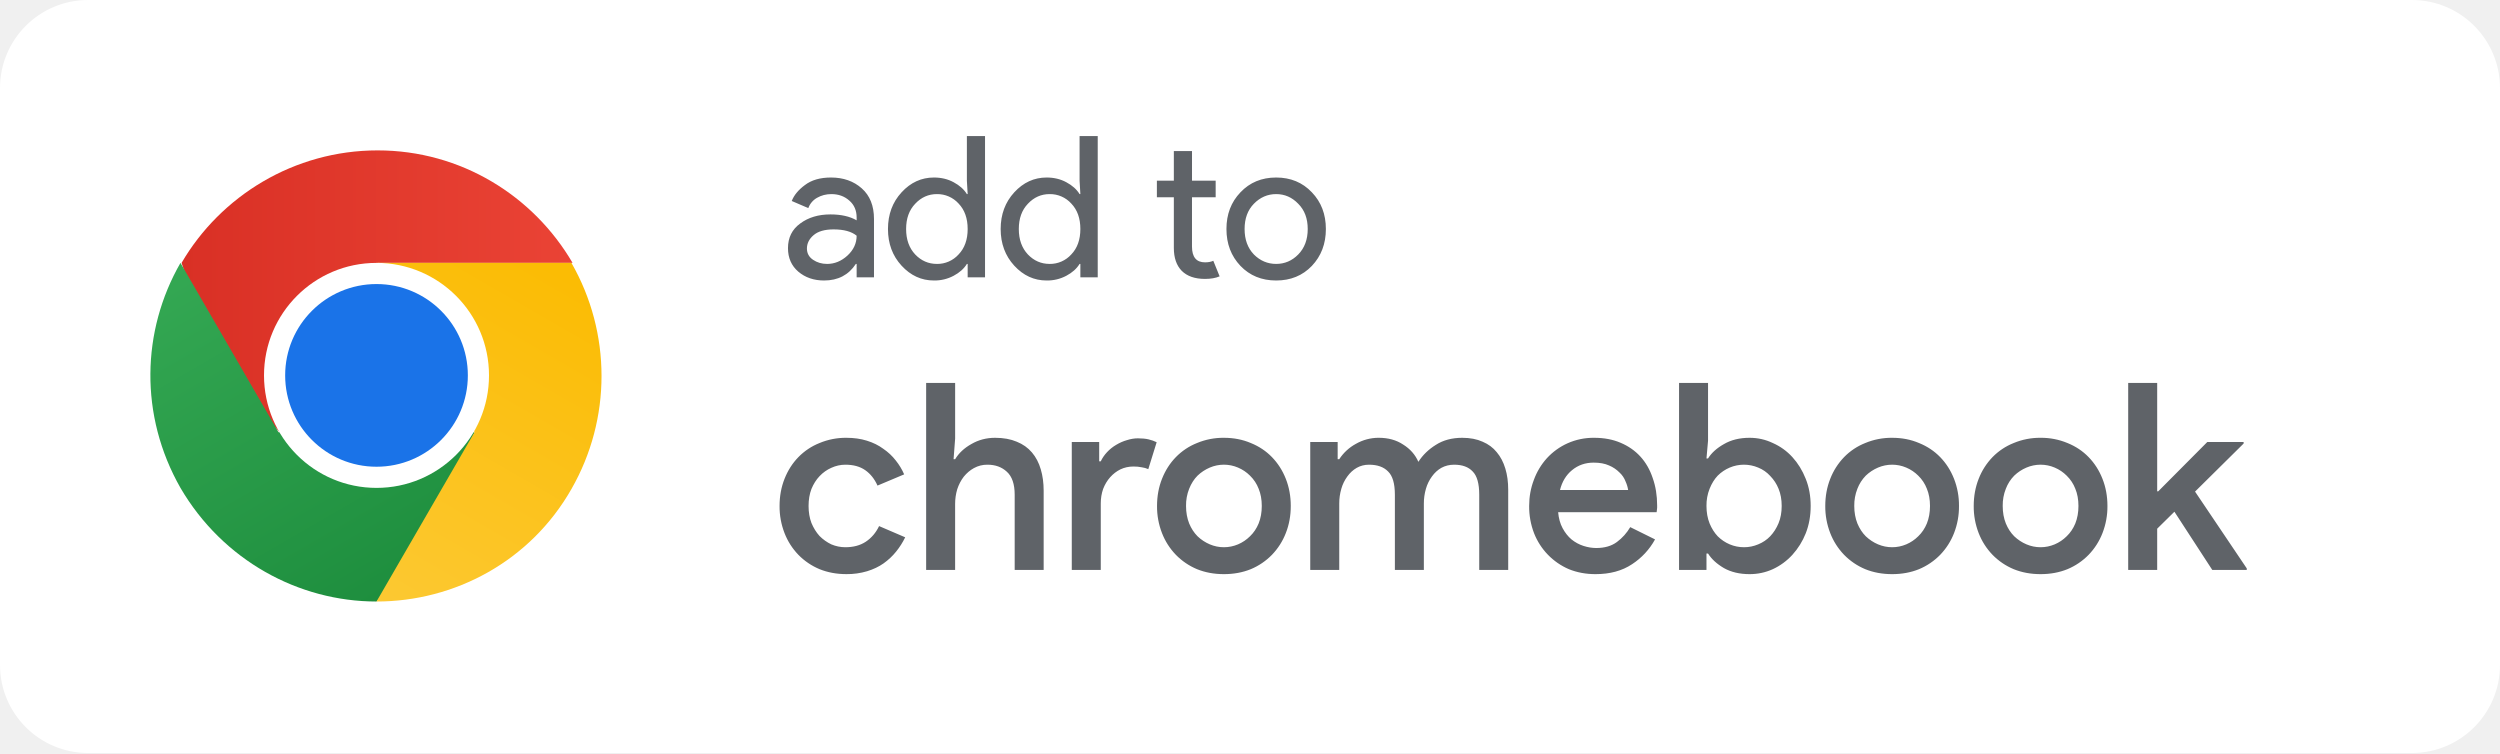
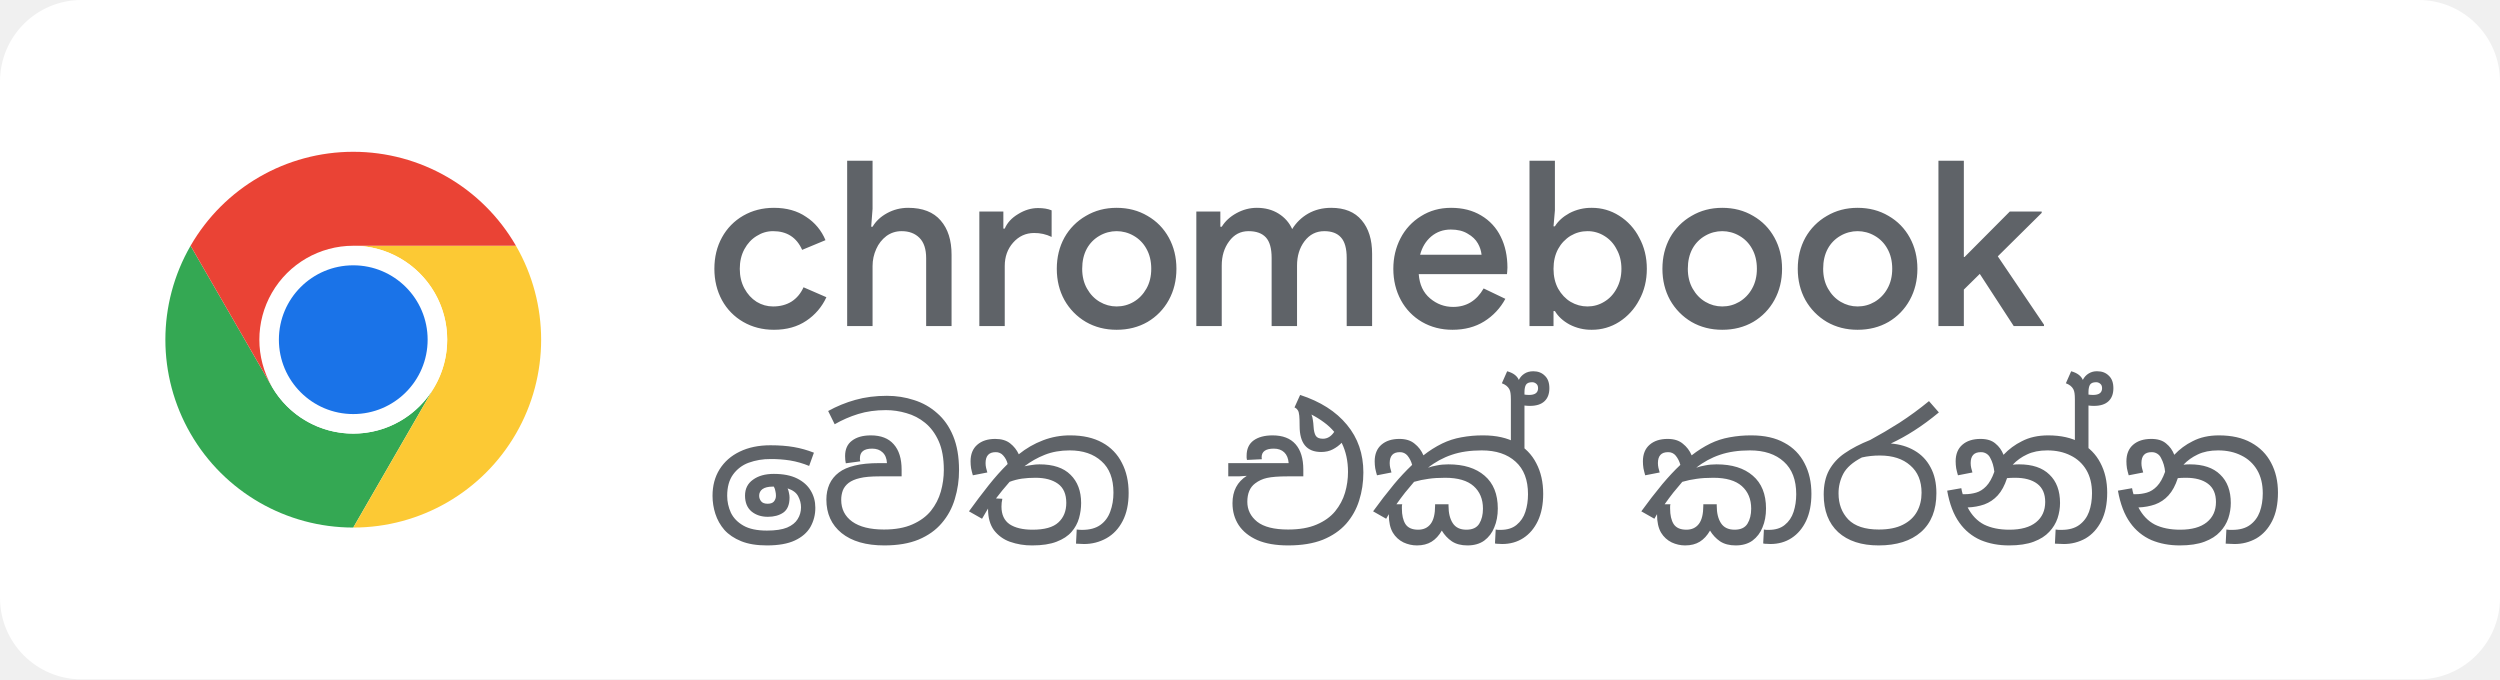
- <svg xmlns="http://www.w3.org/2000/svg" width="166" height="50" fill="none">
-   <g clip-path="url(#a)">
-     <rect width="166" height="50" fill="#fff" rx="5.85" />
-     <path fill="#5F6368" d="M82.366 12.77c.62-.655 1.41-.983 2.37-.983.961 0 1.752.328 2.372.983.62.646.93 1.458.93 2.436s-.31 1.795-.93 2.45c-.62.646-1.41.969-2.371.969-.96 0-1.751-.323-2.371-.97-.62-.654-.93-1.47-.93-2.449 0-.978.31-1.79.93-2.436Zm.89 4.126c.42.419.913.628 1.48.628.568 0 1.057-.209 1.468-.628.419-.428.629-.991.629-1.69 0-.698-.21-1.257-.63-1.676-.41-.428-.899-.642-1.466-.642-.568 0-1.061.214-1.48.642-.41.419-.616.978-.616 1.676 0 .699.205 1.262.616 1.69ZM80.013 18.52c-.672 0-1.188-.179-1.546-.537-.349-.358-.524-.864-.524-1.52v-3.366h-1.126v-1.1h1.126v-1.965h1.206v1.965h1.571v1.1h-1.572v3.275c0 .698.289 1.048.865 1.048.218 0 .402-.035.55-.105l.42 1.035c-.263.113-.586.17-.97.17ZM69.496 18.625c-.83 0-1.545-.328-2.148-.983-.602-.654-.904-1.467-.904-2.436 0-.97.302-1.781.904-2.436.603-.655 1.319-.983 2.148-.983.49 0 .926.105 1.31.315.393.21.686.471.878.786h.052l-.052-.891v-2.96h1.205v9.378h-1.153v-.89h-.052c-.192.314-.485.576-.878.785a2.69 2.69 0 0 1-1.31.315Zm.197-1.1a1.9 1.9 0 0 0 1.44-.63c.402-.418.603-.982.603-1.689 0-.707-.2-1.27-.602-1.69a1.9 1.9 0 0 0-1.441-.628c-.56 0-1.04.214-1.441.642-.402.419-.603.978-.603 1.676 0 .699.201 1.262.603 1.69.402.419.882.628 1.44.628ZM62.013 18.625c-.83 0-1.545-.328-2.148-.983-.603-.654-.904-1.467-.904-2.436 0-.97.301-1.781.904-2.436.602-.655 1.319-.983 2.148-.983.49 0 .926.105 1.31.315.393.21.685.471.878.786h.052l-.052-.891v-2.96h1.205v9.378h-1.153v-.89h-.052c-.192.314-.485.576-.878.785a2.69 2.69 0 0 1-1.31.315Zm.197-1.1a1.9 1.9 0 0 0 1.44-.63c.402-.418.603-.982.603-1.689 0-.707-.2-1.27-.602-1.69a1.9 1.9 0 0 0-1.441-.628c-.56 0-1.04.214-1.441.642-.402.419-.603.978-.603 1.676 0 .699.201 1.262.603 1.69.401.419.882.628 1.44.628ZM54.72 18.625c-.682 0-1.254-.197-1.716-.59-.455-.393-.682-.912-.682-1.558 0-.699.271-1.245.813-1.638.54-.401 1.209-.602 2.004-.602.707 0 1.288.13 1.742.393v-.184c0-.471-.162-.847-.485-1.126-.323-.288-.72-.432-1.192-.432-.35 0-.668.083-.956.248a1.29 1.29 0 0 0-.576.682l-1.1-.472c.148-.384.44-.738.877-1.06.437-.333 1.013-.499 1.729-.499.82 0 1.502.24 2.043.72.542.481.812 1.158.812 2.031v3.877h-1.152v-.89h-.053c-.48.733-1.183 1.1-2.109 1.1Zm.196-1.1c.498 0 .947-.184 1.349-.55.41-.376.616-.817.616-1.324-.34-.279-.852-.419-1.533-.419-.585 0-1.026.127-1.323.38-.297.253-.445.55-.445.89 0 .315.135.564.406.748.27.183.58.274.93.274ZM141.312 25.428h1.925v7.197h.069l3.26-3.278h2.411v.104l-3.226 3.191 3.434 5.099v.104h-2.289l-2.515-3.867-1.144 1.127v2.74h-1.925V25.428ZM135.494 29.07a4.51 4.51 0 0 1 1.786.347c.544.22 1.012.531 1.405.936s.7.884.919 1.44c.22.554.33 1.156.33 1.803a4.85 4.85 0 0 1-.33 1.804 4.314 4.314 0 0 1-.919 1.439 4.252 4.252 0 0 1-1.405.954c-.543.22-1.138.33-1.786.33-.647 0-1.243-.11-1.786-.33a4.262 4.262 0 0 1-1.405-.954 4.33 4.33 0 0 1-.919-1.44 4.87 4.87 0 0 1-.329-1.803c0-.647.11-1.249.329-1.803a4.33 4.33 0 0 1 .919-1.44 4.052 4.052 0 0 1 1.405-.936 4.513 4.513 0 0 1 1.786-.347Zm0 7.266c.324 0 .636-.064.937-.19.3-.128.566-.307.797-.538.243-.232.434-.515.573-.85.138-.347.208-.734.208-1.162 0-.428-.07-.81-.208-1.144a2.418 2.418 0 0 0-.573-.868 2.492 2.492 0 0 0-.797-.537 2.383 2.383 0 0 0-1.873 0 2.686 2.686 0 0 0-.815.537 2.52 2.52 0 0 0-.555.868 2.966 2.966 0 0 0-.208 1.144c0 .428.069.815.208 1.162.138.335.323.618.555.85.242.23.514.41.815.537.3.127.612.191.936.191ZM125.638 29.07c.647 0 1.243.115 1.786.347.543.22 1.012.531 1.405.936s.699.884.919 1.44a4.85 4.85 0 0 1 .329 1.803 4.85 4.85 0 0 1-.329 1.804 4.33 4.33 0 0 1-.919 1.439 4.262 4.262 0 0 1-1.405.954c-.543.22-1.139.33-1.786.33-.648 0-1.243-.11-1.786-.33a4.252 4.252 0 0 1-1.405-.954 4.33 4.33 0 0 1-.919-1.44 4.85 4.85 0 0 1-.33-1.803c0-.647.11-1.249.33-1.803a4.33 4.33 0 0 1 .919-1.44 4.042 4.042 0 0 1 1.405-.936 4.51 4.51 0 0 1 1.786-.347Zm0 7.266c.324 0 .636-.064.936-.19.301-.128.567-.307.798-.538.243-.232.434-.515.572-.85.139-.347.208-.734.208-1.162 0-.428-.069-.81-.208-1.144a2.403 2.403 0 0 0-.572-.868 2.485 2.485 0 0 0-.798-.537 2.383 2.383 0 0 0-1.873 0 2.71 2.71 0 0 0-.815.537 2.55 2.55 0 0 0-.555.868 2.985 2.985 0 0 0-.208 1.144c0 .428.07.815.208 1.162.139.335.324.618.555.85.243.23.515.41.815.537.301.127.613.191.937.191ZM111.489 25.428h1.925v3.833l-.104 1.179h.104c.231-.37.584-.688 1.058-.954.474-.277 1.04-.416 1.699-.416.544 0 1.058.115 1.544.347.497.22.93.531 1.3.936s.665.884.885 1.44c.219.543.329 1.144.329 1.803s-.11 1.266-.329 1.82a4.696 4.696 0 0 1-.885 1.423 4.07 4.07 0 0 1-1.3.954c-.486.22-1 .33-1.544.33-.659 0-1.225-.134-1.699-.4-.474-.277-.827-.6-1.058-.97h-.104v1.092h-1.821V25.428Zm4.318 10.908c.324 0 .636-.064.936-.19.313-.128.578-.307.798-.538.231-.243.416-.532.555-.867.139-.336.208-.717.208-1.145 0-.428-.069-.81-.208-1.144a2.587 2.587 0 0 0-.555-.85 2.155 2.155 0 0 0-.798-.555 2.426 2.426 0 0 0-1.89 0c-.3.127-.566.306-.798.537-.219.232-.398.52-.537.868a2.966 2.966 0 0 0-.208 1.144c0 .428.069.815.208 1.162.139.335.318.618.537.85.232.23.498.41.798.537.301.127.619.191.954.191ZM109.895 35.816a4.61 4.61 0 0 1-1.526 1.647c-.659.44-1.468.66-2.428.66-.636 0-1.225-.11-1.769-.33a4.312 4.312 0 0 1-2.306-2.376 4.898 4.898 0 0 1-.33-1.821c0-.613.105-1.19.313-1.734a4.39 4.39 0 0 1 .867-1.44 4.197 4.197 0 0 1 1.37-.988 4.209 4.209 0 0 1 1.769-.364c.659 0 1.242.11 1.751.33.52.219.96.525 1.318.918.358.393.63.867.815 1.422.197.555.295 1.162.295 1.821v.156a.768.768 0 0 0-.017.157.55.55 0 0 0-.018.138h-6.538c.035.405.133.758.295 1.058.162.3.359.55.59.746.243.196.509.34.798.433.289.093.572.139.849.139.555 0 1.012-.133 1.37-.399a3.29 3.29 0 0 0 .885-.988l1.647.815Zm-1.786-3.278a2.129 2.129 0 0 0-.173-.572 1.528 1.528 0 0 0-.399-.59 2.096 2.096 0 0 0-.694-.468c-.277-.127-.618-.19-1.023-.19-.555 0-1.035.167-1.439.502-.394.324-.659.763-.798 1.318h4.526ZM87 29.347h1.821v1.145h.104a3.064 3.064 0 0 1 1.11-1.023 3.037 3.037 0 0 1 1.509-.4c.636 0 1.18.151 1.63.452.462.289.798.67 1.006 1.144.289-.45.676-.826 1.162-1.127.485-.312 1.07-.468 1.751-.468.52 0 .971.087 1.353.26.382.162.694.393.936.694.255.3.445.664.573 1.092.127.416.19.885.19 1.405v5.324h-1.924V32.85c0-.74-.145-1.254-.434-1.543-.278-.3-.688-.451-1.231-.451-.312 0-.596.07-.85.208-.243.139-.45.33-.624.572a2.553 2.553 0 0 0-.4.816 3.46 3.46 0 0 0-.138.988v4.405H92.62V32.85c0-.74-.15-1.254-.45-1.543-.29-.3-.712-.451-1.267-.451-.3 0-.572.07-.815.208-.243.139-.45.33-.624.572a2.551 2.551 0 0 0-.399.816 3.46 3.46 0 0 0-.139.988v4.405H87v-8.498ZM81.267 29.07c.648 0 1.243.115 1.787.347.543.22 1.011.531 1.404.936s.7.884.92 1.44c.219.554.329 1.156.329 1.803s-.11 1.249-.33 1.804a4.324 4.324 0 0 1-.919 1.439 4.257 4.257 0 0 1-1.404.954c-.544.22-1.14.33-1.787.33s-1.242-.11-1.786-.33a4.258 4.258 0 0 1-1.404-.954 4.322 4.322 0 0 1-.92-1.44 4.856 4.856 0 0 1-.33-1.803c0-.647.11-1.249.33-1.803.22-.555.526-1.035.92-1.44a4.048 4.048 0 0 1 1.404-.936 4.513 4.513 0 0 1 1.786-.347Zm0 7.266c.324 0 .636-.064.937-.19.3-.128.566-.307.797-.538.243-.232.434-.515.573-.85.139-.347.208-.734.208-1.162 0-.428-.07-.81-.208-1.144a2.415 2.415 0 0 0-.573-.868 2.49 2.49 0 0 0-.797-.537 2.38 2.38 0 0 0-1.873 0 2.7 2.7 0 0 0-.815.537c-.231.232-.416.52-.555.868a2.971 2.971 0 0 0-.208 1.144c0 .428.07.815.208 1.162.139.335.324.618.555.85a2.7 2.7 0 0 0 .815.537c.3.127.613.191.936.191ZM71.166 29.347h1.82v1.284h.105c.104-.22.243-.422.416-.607a2.67 2.67 0 0 1 .607-.486c.231-.139.468-.243.711-.312.254-.081.497-.121.728-.121.278 0 .515.023.711.069.197.046.376.11.538.19l-.555 1.787a1.586 1.586 0 0 0-.433-.122 2.511 2.511 0 0 0-.555-.052c-.313 0-.602.064-.868.191-.254.127-.48.3-.676.52-.196.22-.352.48-.468.78-.104.301-.156.62-.156.955v4.422h-1.925v-8.498ZM61.496 25.428h1.925v3.694l-.104 1.37h.104c.243-.405.601-.74 1.075-1.006.474-.277 1-.416 1.578-.416.555 0 1.035.087 1.44.26.404.162.74.399 1.005.711.266.312.463.688.59 1.127.127.428.19.902.19 1.422v5.255h-1.924V32.85c0-.705-.174-1.214-.52-1.526-.336-.312-.764-.468-1.284-.468a1.8 1.8 0 0 0-.902.225c-.254.14-.48.33-.676.573-.185.242-.33.52-.433.832a3.4 3.4 0 0 0-.14.971v4.388h-1.924V25.428ZM60.105 35.677a4.915 4.915 0 0 1-.607.954c-.231.289-.509.549-.832.78-.313.22-.677.393-1.093.52a4.67 4.67 0 0 1-1.37.191c-.647 0-1.243-.11-1.786-.33a4.258 4.258 0 0 1-1.405-.953 4.322 4.322 0 0 1-.919-1.44 4.856 4.856 0 0 1-.33-1.803c0-.647.11-1.249.33-1.803.22-.555.526-1.035.92-1.44a4.048 4.048 0 0 1 1.404-.936 4.513 4.513 0 0 1 1.786-.347c.497 0 .948.063 1.353.19.416.128.78.307 1.092.538.324.22.601.48.833.78.231.29.416.596.555.92l-1.77.745c-.196-.439-.467-.78-.814-1.023-.347-.243-.786-.364-1.318-.364-.324 0-.636.07-.937.208-.289.127-.549.312-.78.555-.22.231-.399.514-.538.85-.127.335-.19.71-.19 1.127 0 .416.063.792.19 1.127.14.336.318.624.538.867.231.231.491.416.78.555.3.127.613.191.937.191.532 0 .983-.121 1.352-.364.382-.255.677-.601.885-1.04l1.734.745Z" />
-     <path fill="url(#b)" d="m12.056 17.456 2.071 6.287 4.438 4.955 6.509-11.242h12.944c-2.589-4.438-7.397-7.47-12.944-7.47-5.547 0-10.429 3.032-13.018 7.47Z" />
-     <path fill="url(#c)" d="m25 39.94 4.438-4.955 2.07-6.287H18.492l-6.509-11.242c-2.589 4.511-2.736 10.133 0 14.94 2.81 4.808 7.84 7.545 13.018 7.545Z" />
-     <path fill="url(#d)" d="M37.944 17.456H25l6.509 11.242L25 39.941c5.177 0 10.207-2.663 12.944-7.47a15.107 15.107 0 0 0 0-15.015Z" />
-     <path fill="#fff" d="M25 32.396a7.47 7.47 0 1 0 0-14.94 7.47 7.47 0 0 0 0 14.94Z" />
-     <path fill="#1A73E8" d="M25 30.991a6.065 6.065 0 1 0 0-12.13 6.065 6.065 0 0 0 0 12.13Z" />
-   </g>
-   <defs>
-     <linearGradient id="b" x1="12.028" x2="37.942" y1="19.346" y2="19.346" gradientUnits="userSpaceOnUse">
-       <stop stop-color="#D93025" />
-       <stop offset="1" stop-color="#EA4335" />
-     </linearGradient>
-     <linearGradient id="c" x1="26.604" x2="13.646" y1="38.982" y2="16.539" gradientUnits="userSpaceOnUse">
-       <stop stop-color="#1E8E3E" />
-       <stop offset="1" stop-color="#34A853" />
-     </linearGradient>
-     <linearGradient id="d" x1="35.798" x2="22.841" y1="17.446" y2="39.888" gradientUnits="userSpaceOnUse">
-       <stop stop-color="#FBBC04" />
-       <stop offset="1" stop-color="#FCC934" />
-     </linearGradient>
-     <clipPath id="a">
-       <path fill="#fff" d="M0 0h166v50H0z" />
-     </clipPath>
-   </defs>
+ <svg xmlns="http://www.w3.org/2000/svg" width="184" height="50" fill="none">
+   <rect width="184" height="50" fill="#fff" rx="6" />
+   <path fill="#34A853" d="m20.013 28.458-5.987-10.37a13.82 13.82 0 0 0-.001 13.827A13.82 13.82 0 0 0 26 38.828l5.987-10.37v-.002a6.914 6.914 0 0 1-11.975.002" />
+   <path fill="#FCC934" d="m31.987 28.458-5.986 10.37a13.82 13.82 0 0 0 11.974-6.913 13.82 13.82 0 0 0-.002-13.829H26l-.002.001a6.915 6.915 0 0 1 5.99 10.37" />
+   <path fill="#fff" d="M26 31.914a6.914 6.914 0 1 0 0-13.828 6.914 6.914 0 0 0 0 13.828" />
+   <path fill="#1A73E8" d="M26 30.475a5.474 5.474 0 1 0 0-10.948 5.474 5.474 0 0 0 0 10.948" />
+   <path fill="#EA4335" d="M26 18.086h11.973A13.82 13.82 0 0 0 26 11.172a13.82 13.82 0 0 0-11.974 6.916l5.986 10.37h.002A6.915 6.915 0 0 1 26 18.087" />
+   <path fill="#5F6368" d="M56.964 24.272q-1.258 0-2.261-.578a4.1 4.1 0 0 1-1.564-1.598q-.561-1.037-.561-2.312 0-1.292.561-2.312a4.1 4.1 0 0 1 1.564-1.598q1.003-.578 2.261-.578 1.395 0 2.363.663a3.7 3.7 0 0 1 1.428 1.717l-1.717.714q-.612-1.377-2.142-1.377-.645 0-1.207.357-.56.34-.901.969-.34.63-.34 1.445t.34 1.445.901.986q.56.34 1.207.34.782 0 1.36-.357.578-.374.884-1.054l1.683.731a4.14 4.14 0 0 1-1.479 1.734q-.985.663-2.38.663m5.387-12.444h1.87v3.536l-.102 1.326h.102q.357-.612 1.07-1.003.715-.39 1.548-.391 1.597 0 2.397.935.799.917.799 2.516V24h-1.87v-4.998q0-1.003-.493-1.496t-1.31-.493q-.627 0-1.121.357a2.4 2.4 0 0 0-.748.952 3 3 0 0 0-.272 1.258V24h-1.87zm9.728 3.74h1.768v1.258h.102q.273-.646.986-1.071.714-.442 1.462-.442.612 0 1.003.17v1.955a2.85 2.85 0 0 0-1.292-.289q-.917 0-1.547.714-.612.697-.612 1.717V24h-1.87zm10.103 8.704q-1.257 0-2.26-.578a4.3 4.3 0 0 1-1.582-1.615q-.56-1.02-.56-2.295t.56-2.295a4.2 4.2 0 0 1 1.581-1.598q1.003-.595 2.261-.595 1.275 0 2.278.595 1.003.578 1.564 1.598t.561 2.295-.56 2.295a4.2 4.2 0 0 1-1.565 1.615q-1.002.578-2.278.578m0-1.717q.68 0 1.258-.34t.935-.969.357-1.462q0-.85-.357-1.479a2.44 2.44 0 0 0-.935-.952 2.5 2.5 0 0 0-2.516 0 2.44 2.44 0 0 0-.935.952q-.34.63-.34 1.479 0 .833.357 1.462.357.63.935.969.579.34 1.241.34m5.868-6.987h1.768v1.122h.102q.374-.612 1.088-1.003t1.496-.391q.918 0 1.598.425t1.003 1.139a3.3 3.3 0 0 1 1.173-1.139q.748-.425 1.7-.425 1.479 0 2.244.918.765.9.765 2.465V24h-1.87v-5.015q0-1.054-.425-1.513-.408-.459-1.224-.459-.9 0-1.462.748-.544.73-.544 1.785V24h-1.87v-5.015q0-1.054-.425-1.513-.424-.459-1.275-.459-.884 0-1.428.748-.544.73-.544 1.785V24h-1.87zm18.851 8.704q-1.242 0-2.244-.578a4.1 4.1 0 0 1-1.547-1.598q-.561-1.037-.561-2.312 0-1.224.527-2.244a4.1 4.1 0 0 1 1.513-1.632q.969-.612 2.21-.612 1.274 0 2.21.561a3.64 3.64 0 0 1 1.445 1.564q.492.986.493 2.278 0 .153-.017.306a3 3 0 0 0-.017.17h-6.494q.084 1.156.833 1.785.747.63 1.7.629 1.461 0 2.244-1.36l1.598.765a4.4 4.4 0 0 1-1.564 1.666q-.987.612-2.329.612m2.142-5.525a2.1 2.1 0 0 0-.272-.833q-.238-.425-.748-.714-.494-.306-1.241-.306-.834 0-1.445.51-.596.51-.816 1.343zm8.118 5.525a3.44 3.44 0 0 1-1.649-.391q-.714-.391-1.071-.986h-.102V24h-1.768V11.828h1.87v3.655l-.102 1.173h.102q.357-.578 1.071-.969a3.44 3.44 0 0 1 1.649-.391q1.088 0 2.006.578a4.1 4.1 0 0 1 1.479 1.615q.561 1.02.561 2.295t-.561 2.295a4.24 4.24 0 0 1-1.479 1.615 3.7 3.7 0 0 1-2.006.578m-.323-1.717q.663 0 1.224-.34.578-.34.918-.969.357-.646.357-1.462t-.357-1.445a2.4 2.4 0 0 0-.918-.986 2.3 2.3 0 0 0-1.224-.34q-.663 0-1.241.34a2.6 2.6 0 0 0-.918.969q-.34.63-.34 1.462 0 .833.34 1.462.357.63.918.969.578.34 1.241.34m9.919 1.717q-1.257 0-2.261-.578a4.34 4.34 0 0 1-1.581-1.615q-.561-1.02-.561-2.295t.561-2.295a4.2 4.2 0 0 1 1.581-1.598q1.004-.595 2.261-.595 1.276 0 2.278.595 1.003.578 1.564 1.598t.561 2.295-.561 2.295a4.2 4.2 0 0 1-1.564 1.615q-1.002.578-2.278.578m0-1.717q.68 0 1.258-.34a2.56 2.56 0 0 0 .935-.969q.357-.63.357-1.462 0-.85-.357-1.479a2.43 2.43 0 0 0-.935-.952 2.5 2.5 0 0 0-2.516 0 2.44 2.44 0 0 0-.935.952q-.34.63-.34 1.479 0 .833.357 1.462.357.63.935.969.579.34 1.241.34m9.961 1.717q-1.257 0-2.261-.578a4.34 4.34 0 0 1-1.581-1.615q-.561-1.02-.561-2.295t.561-2.295a4.2 4.2 0 0 1 1.581-1.598q1.004-.595 2.261-.595 1.276 0 2.278.595 1.003.578 1.564 1.598t.561 2.295-.561 2.295a4.2 4.2 0 0 1-1.564 1.615q-1.002.578-2.278.578m0-1.717q.68 0 1.258-.34a2.56 2.56 0 0 0 .935-.969q.357-.63.357-1.462 0-.85-.357-1.479a2.43 2.43 0 0 0-.935-.952 2.5 2.5 0 0 0-2.516 0 2.44 2.44 0 0 0-.935.952q-.34.63-.34 1.479 0 .833.357 1.462.357.63.935.969.578.34 1.241.34m5.951-10.727h1.87v7.089h.051l3.332-3.349h2.346v.102l-3.23 3.196 3.4 5.032V24h-2.227l-2.499-3.842-1.173 1.156V24h-1.87zM56.446 40.143q-1.131 0-1.898-.312t-1.235-.832a3.4 3.4 0 0 1-.663-1.183 4.3 4.3 0 0 1-.208-1.326q0-1.117.52-1.95.533-.845 1.482-1.3.962-.468 2.262-.468.962 0 1.716.13.755.13 1.482.416l-.351.975a6.4 6.4 0 0 0-1.404-.403 9 9 0 0 0-1.443-.104 4.6 4.6 0 0 0-1.612.273 2.45 2.45 0 0 0-1.144.871q-.429.598-.429 1.56 0 .65.273 1.248.285.585.923.949.637.364 1.729.364.936 0 1.482-.221.546-.234.78-.624.247-.39.247-.871 0-.416-.208-.806-.195-.39-.78-.585.078.17.104.351.039.17.039.325 0 .78-.455 1.105-.455.312-1.144.312-.715 0-1.196-.39-.48-.404-.481-1.17 0-.755.585-1.17.585-.429 1.534-.429 1.04 0 1.716.338.675.337 1.001.897.338.56.338 1.248a2.83 2.83 0 0 1-.364 1.43q-.364.624-1.144.988t-2.054.364m-.572-3.653q0 .221.143.403t.481.182q.312 0 .455-.156a.65.65 0 0 0 .156-.455q0-.143-.039-.312a.9.9 0 0 0-.117-.338h-.065q-.507 0-.767.182a.58.58 0 0 0-.247.494m9.211 3.653q-2.015 0-3.146-.91-1.118-.91-1.118-2.47 0-.61.221-1.118.234-.52.702-.871.442-.337 1.157-.507.715-.182 1.833-.182h.546q-.026-.52-.325-.793-.285-.273-.767-.273-.897 0-.897.702v.117q.014.053.026.117l-1.066.143a5 5 0 0 0-.039-.247 3 3 0 0 1-.013-.286q0-.755.507-1.131.507-.39 1.391-.39 1.105 0 1.677.65.585.65.585 1.872v.494h-1.612q-.961 0-1.469.13-.506.117-.819.351-.3.234-.429.559a2 2 0 0 0-.117.689q0 1.014.806 1.599.819.585 2.34.585 1.248 0 2.093-.377.858-.377 1.365-1.001.506-.637.728-1.417.22-.78.221-1.586 0-1.275-.377-2.119t-1-1.352a3.75 3.75 0 0 0-1.379-.715 5.3 5.3 0 0 0-1.508-.221q-1.118 0-2.04.286a8.4 8.4 0 0 0-1.73.754l-.48-.975a9.3 9.3 0 0 1 2.001-.819q1.065-.3 2.327-.299 1.04 0 1.99.312.96.3 1.702.962.754.65 1.183 1.69t.43 2.496a7.2 7.2 0 0 1-.313 2.145q-.3 1.001-.962 1.768-.649.767-1.703 1.209-1.04.429-2.522.429m10.885 0a4.8 4.8 0 0 1-1.651-.273 2.55 2.55 0 0 1-1.17-.858q-.429-.598-.429-1.547v-.039l-.442.754-.962-.546a52 52 0 0 1 1.443-1.911q.702-.885 1.404-1.573a1.4 1.4 0 0 0-.325-.624.7.7 0 0 0-.559-.247q-.741 0-.741.806 0 .181.039.351t.091.338l-1.066.208a6 6 0 0 1-.13-.52 3.4 3.4 0 0 1-.039-.507q0-.793.494-1.222t1.326-.429q.676 0 1.092.325t.637.806a6.5 6.5 0 0 1 1.781-1.027 5.5 5.5 0 0 1 2.015-.364q1.391 0 2.353.533a3.43 3.43 0 0 1 1.443 1.495q.495.95.494 2.21 0 1.222-.442 2.067-.429.832-1.183 1.261a3.33 3.33 0 0 1-1.677.429q-.156 0-.299-.013-.143 0-.273-.013l.052-1.04q.209.026.39.026.845 0 1.352-.364.506-.364.728-.988.234-.624.234-1.391 0-1.534-.884-2.314-.87-.793-2.34-.793-1.014 0-1.833.325a6.2 6.2 0 0 0-1.495.845q.234-.052.52-.091a3.3 3.3 0 0 1 .585-.052q1.521 0 2.288.767.78.767.78 2.08 0 .559-.156 1.118a2.6 2.6 0 0 1-.546 1.001q-.39.455-1.105.728-.702.273-1.794.273m-2.262-2.86q0 .885.598 1.3.61.403 1.69.403 1.326 0 1.898-.533.585-.532.585-1.443 0-.962-.611-1.404t-1.651-.442q-.559 0-1.014.065a4.4 4.4 0 0 0-.897.234q-.26.3-.52.611a17 17 0 0 0-.481.611l.468.026a2.4 2.4 0 0 0-.065.572m21.099 2.86q-1.353 0-2.263-.39-.909-.403-1.377-1.105-.456-.702-.456-1.612 0-1.352 1.053-2.015-.299.026-.584.039h-.78v-.975h4.445q-.038-.52-.325-.793-.286-.273-.766-.273-.898 0-.898.637 0 .09.014.143l-1.093.052a3 3 0 0 1-.026-.156v-.156q0-.741.507-1.118.52-.377 1.404-.377 1.12 0 1.69.65.572.65.572 1.872v.494h-1.157q-1 0-1.52.117a2.2 2.2 0 0 0-.871.403q-.573.43-.573 1.352 0 .885.728 1.469.729.572 2.275.572 1.248 0 2.094-.364.858-.364 1.364-.975.508-.624.729-1.365a5.4 5.4 0 0 0 .22-1.534q0-1.209-.467-2.145-.274.285-.65.481-.365.195-.859.195-1.585 0-1.585-1.911-.001-.507-.026-.767-.027-.273-.105-.39a.5.5 0 0 0-.207-.195l-.04-.013.416-.923q2.237.728 3.445 2.197 1.209 1.455 1.209 3.51 0 1.092-.312 2.067a4.7 4.7 0 0 1-.962 1.716q-.662.741-1.715 1.17-1.054.416-2.549.416m1.871-8.762q.026.48.17.702.142.208.52.208.493 0 .832-.507a4.2 4.2 0 0 0-.755-.702 6.4 6.4 0 0 0-.922-.572q.078.17.103.39a4 4 0 0 1 .052.481m11.325 8.762q-.689 0-1.144-.299a2.5 2.5 0 0 1-.741-.793q-.312.546-.754.819t-1.079.273q-.507 0-.988-.221a1.86 1.86 0 0 1-.78-.715q-.299-.507-.299-1.339v-.026l-.195.338-.962-.546a38 38 0 0 1 1.547-2.002 17 17 0 0 1 1.326-1.417 1.8 1.8 0 0 0-.338-.676.7.7 0 0 0-.572-.26q-.741 0-.741.806 0 .181.039.351t.091.338l-1.066.208a6 6 0 0 1-.13-.52 3.4 3.4 0 0 1-.039-.507q0-.793.494-1.222t1.326-.429q.702 0 1.118.351.43.338.65.858a7.7 7.7 0 0 1 1.378-.871 5.4 5.4 0 0 1 1.404-.455 8.5 8.5 0 0 1 1.612-.143q1.456 0 2.431.546a3.46 3.46 0 0 1 1.482 1.508q.507.962.507 2.249 0 1.157-.39 1.989-.39.819-1.066 1.261-.677.442-1.56.442-.117 0-.273-.013-.156 0-.26-.026l.052-1.027.169.026h.182q.74 0 1.183-.364a2 2 0 0 0 .65-.962q.195-.598.195-1.3 0-1.573-.91-2.392-.91-.832-2.496-.832-1.261 0-2.21.325a5.7 5.7 0 0 0-1.742.949q.287-.105.663-.169.377-.078.832-.078 1.703 0 2.665.832.975.832.975 2.418 0 .78-.26 1.391a2.2 2.2 0 0 1-.741.975q-.494.351-1.235.351m-1.391-2.912q0 .793.312 1.274.312.48 1.001.481.676 0 .949-.442t.273-1.105q0-1.053-.689-1.664-.689-.61-2.093-.611-.715 0-1.235.078a7 7 0 0 0-1.053.221q-.326.377-.663.793-.325.416-.637.858h.429a.5.5 0 0 0-.026.169v.143q0 .728.26 1.144.273.416.936.416.598 0 .923-.429t.325-1.339v-.104h.988zm4.589-4.03v-3.809q0-.285-.026-.455a.9.9 0 0 0-.091-.299q-.156-.286-.546-.429l.39-.884q.663.182.858.637.143-.285.403-.455.273-.182.663-.182.52 0 .845.325.338.312.338.923 0 .624-.364.962t-1.066.338a3 3 0 0 1-.403-.026v3.354zm1.001-4.342v.182q.169.026.338.026.663 0 .663-.494 0-.221-.13-.325a.45.45 0 0 0-.312-.117q-.338 0-.455.195-.104.195-.104.533m15.542 11.284q-.688 0-1.144-.299a2.5 2.5 0 0 1-.741-.793q-.312.546-.754.819-.441.273-1.079.273-.507 0-.988-.221a1.86 1.86 0 0 1-.78-.715q-.299-.507-.299-1.339v-.026l-.195.338-.962-.546a38 38 0 0 1 1.547-2.002q.69-.819 1.326-1.417a1.8 1.8 0 0 0-.338-.676.69.69 0 0 0-.572-.26q-.741 0-.741.806 0 .181.039.351.04.169.091.338l-1.066.208a6 6 0 0 1-.13-.52 3.4 3.4 0 0 1-.039-.507q0-.793.494-1.222.495-.429 1.326-.429.702 0 1.118.351.43.338.65.858a7.7 7.7 0 0 1 1.378-.871 5.4 5.4 0 0 1 1.404-.455 8.5 8.5 0 0 1 1.612-.143q1.456 0 2.431.546a3.46 3.46 0 0 1 1.482 1.508q.507.962.507 2.249 0 1.157-.39 1.989-.39.819-1.066 1.261-.675.442-1.56.442-.117 0-.273-.013a1 1 0 0 1-.26-.026l.052-1.027.169.026h.182q.742 0 1.183-.364.455-.364.65-.962t.195-1.3q0-1.573-.91-2.392-.909-.832-2.496-.832-1.26 0-2.21.325a5.7 5.7 0 0 0-1.742.949q.287-.105.663-.169.378-.078.832-.078 1.704 0 2.665.832.975.832.975 2.418 0 .78-.26 1.391a2.2 2.2 0 0 1-.741.975q-.494.351-1.235.351m-1.391-2.912q0 .793.312 1.274.312.48 1.001.481.676 0 .949-.442t.273-1.105q0-1.053-.689-1.664-.689-.61-2.093-.611-.714 0-1.235.078a7 7 0 0 0-1.053.221q-.324.377-.663.793-.325.416-.637.858h.429a.5.5 0 0 0-.026.169v.143q0 .728.26 1.144.273.416.936.416.599 0 .923-.429t.325-1.339v-.104h.988zm11.916 2.912q-1.899 0-2.977-.975-1.066-.988-1.066-2.769 0-1.053.39-1.781a3.6 3.6 0 0 1 1.157-1.261q.766-.532 1.872-.975a35 35 0 0 0 2.145-1.261 24 24 0 0 0 2.184-1.599l.728.832q-.924.767-1.82 1.339a14.5 14.5 0 0 1-1.716.949q.987.078 1.742.52.766.442 1.183 1.235.429.78.429 1.898 0 1.86-1.131 2.86-1.131.988-3.12.988m-2.951-3.822q0 1.157.715 1.911.728.741 2.249.741 1.078 0 1.768-.351.701-.351 1.04-.962.338-.61.338-1.391 0-1.3-.832-2.015-.82-.728-2.236-.728-.702 0-1.326.143-1.002.52-1.365 1.196a3.06 3.06 0 0 0-.351 1.456m12.545 3.822q-1.144 0-2.08-.39a3.74 3.74 0 0 1-1.573-1.287q-.637-.885-.897-2.353l1.04-.182q.038.234.104.442h.156q.429 0 .832-.117t.741-.468q.35-.364.598-1.066-.066-.599-.299-1.014a.74.74 0 0 0-.702-.429q-.741 0-.741.806 0 .181.039.351.051.169.091.338l-1.066.208a6 6 0 0 1-.13-.52 3.4 3.4 0 0 1-.039-.507q0-.793.494-1.222.493-.429 1.339-.429.702 0 1.092.338.403.325.598.832a4.7 4.7 0 0 1 1.352-1.001q.818-.429 1.937-.429 1.404 0 2.366.533.975.533 1.469 1.482.507.95.507 2.197t-.429 2.093q-.43.845-1.157 1.274a3.2 3.2 0 0 1-1.625.416q-.183 0-.325-.013-.144 0-.312-.013l.052-1.04q.078.013.221.026h.208q.819 0 1.313-.364.493-.364.715-.962.22-.61.221-1.365 0-1.014-.416-1.716a2.7 2.7 0 0 0-1.157-1.066q-.741-.377-1.716-.377-.871 0-1.495.299a3.4 3.4 0 0 0-1.053.754q.234-.026.468-.026 1.468 0 2.236.754.78.741.78 2.093 0 .559-.182 1.118a2.7 2.7 0 0 1-.611 1.001q-.417.455-1.144.728-.728.273-1.82.273m.455-4.979q-.325 0-.598.026-.26.806-.689 1.274a2.5 2.5 0 0 1-.988.663q-.56.195-1.222.221.454.87 1.209 1.261.767.377 1.859.377 1.287 0 1.963-.546.675-.546.676-1.495 0-.897-.585-1.339t-1.625-.442m4.394-1.963v-3.809q0-.285-.026-.455a.9.9 0 0 0-.091-.299q-.156-.286-.546-.429l.39-.884q.663.182.858.637a1.13 1.13 0 0 1 1.066-.637q.52 0 .845.325.338.312.338.923 0 .624-.364.962t-1.066.338a3 3 0 0 1-.403-.026v3.354zm1.001-4.342v.182q.168.026.338.026.663 0 .663-.494 0-.221-.13-.325a.45.45 0 0 0-.312-.117q-.339 0-.455.195-.104.195-.104.533m6.718 11.284q-1.144 0-2.08-.39a3.75 3.75 0 0 1-1.573-1.287q-.637-.885-.897-2.353l1.04-.182q.04.234.104.442h.156q.429 0 .832-.117t.741-.468q.35-.364.598-1.066a2.6 2.6 0 0 0-.299-1.014.74.74 0 0 0-.702-.429q-.741 0-.741.806 0 .181.039.351.052.169.091.338l-1.066.208a6 6 0 0 1-.13-.52 3.4 3.4 0 0 1-.039-.507q0-.793.494-1.222t1.339-.429q.702 0 1.092.338.403.325.598.832a4.7 4.7 0 0 1 1.352-1.001q.82-.429 1.937-.429 1.404 0 2.366.533.975.533 1.469 1.482.507.95.507 2.197t-.429 2.093q-.43.845-1.157 1.274a3.2 3.2 0 0 1-1.625.416q-.182 0-.325-.013-.143 0-.312-.013l.052-1.04q.078.013.221.026h.208q.82 0 1.313-.364.494-.364.715-.962.22-.61.221-1.365 0-1.014-.416-1.716a2.7 2.7 0 0 0-1.157-1.066q-.741-.377-1.716-.377-.871 0-1.495.299-.61.285-1.053.754.234-.026.468-.026 1.469 0 2.236.754.78.741.78 2.093 0 .559-.182 1.118a2.7 2.7 0 0 1-.611 1.001q-.416.455-1.144.728t-1.82.273m.455-4.979q-.325 0-.598.026-.26.806-.689 1.274a2.46 2.46 0 0 1-.988.663q-.56.195-1.222.221.454.87 1.209 1.261.767.377 1.859.377 1.287 0 1.963-.546t.676-1.495q0-.897-.585-1.339t-1.625-.442" />
</svg>
